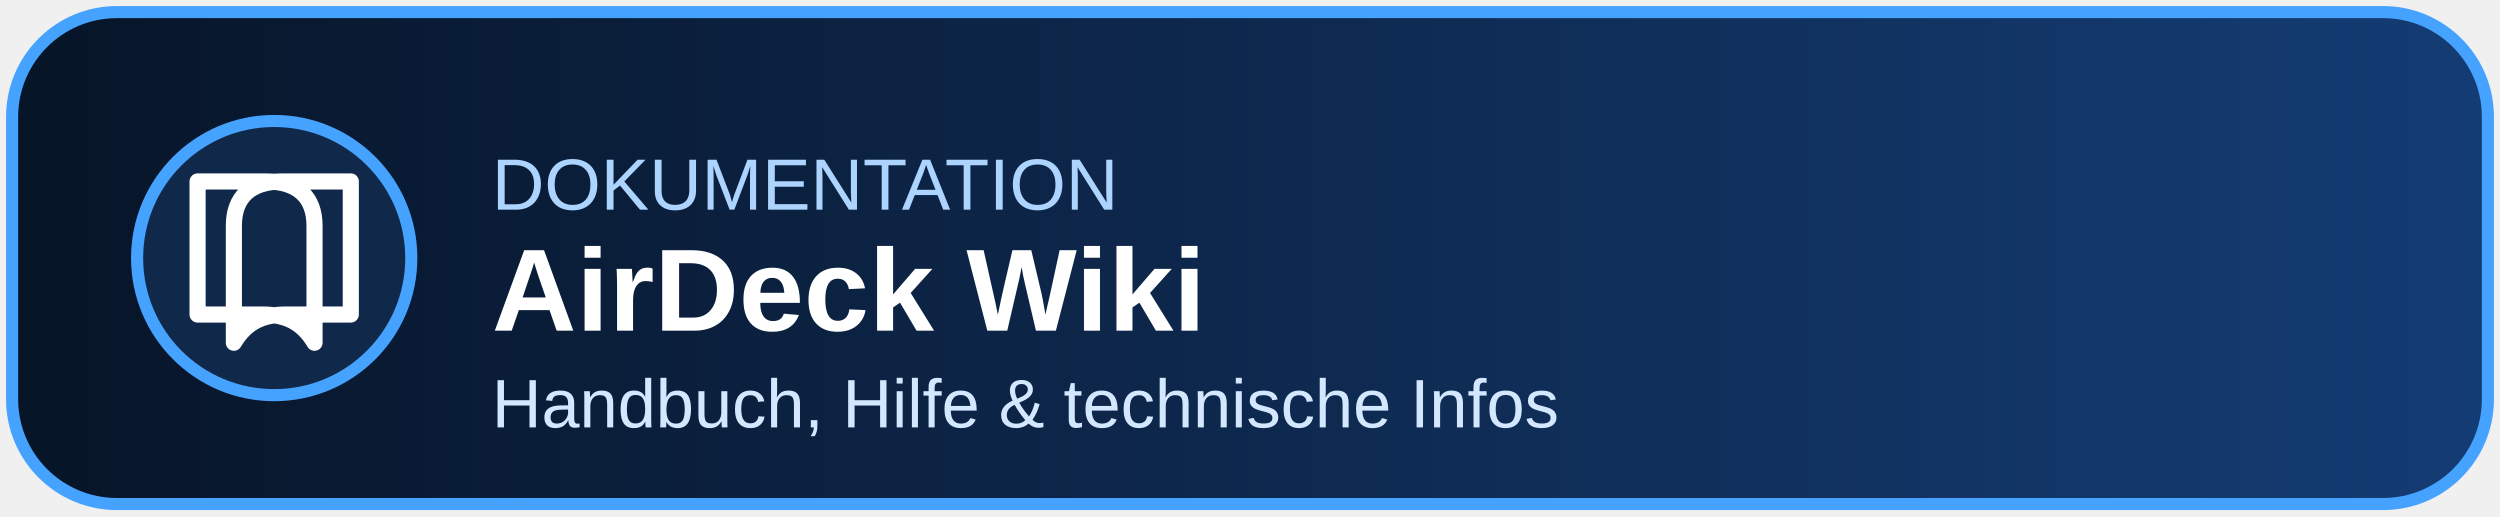
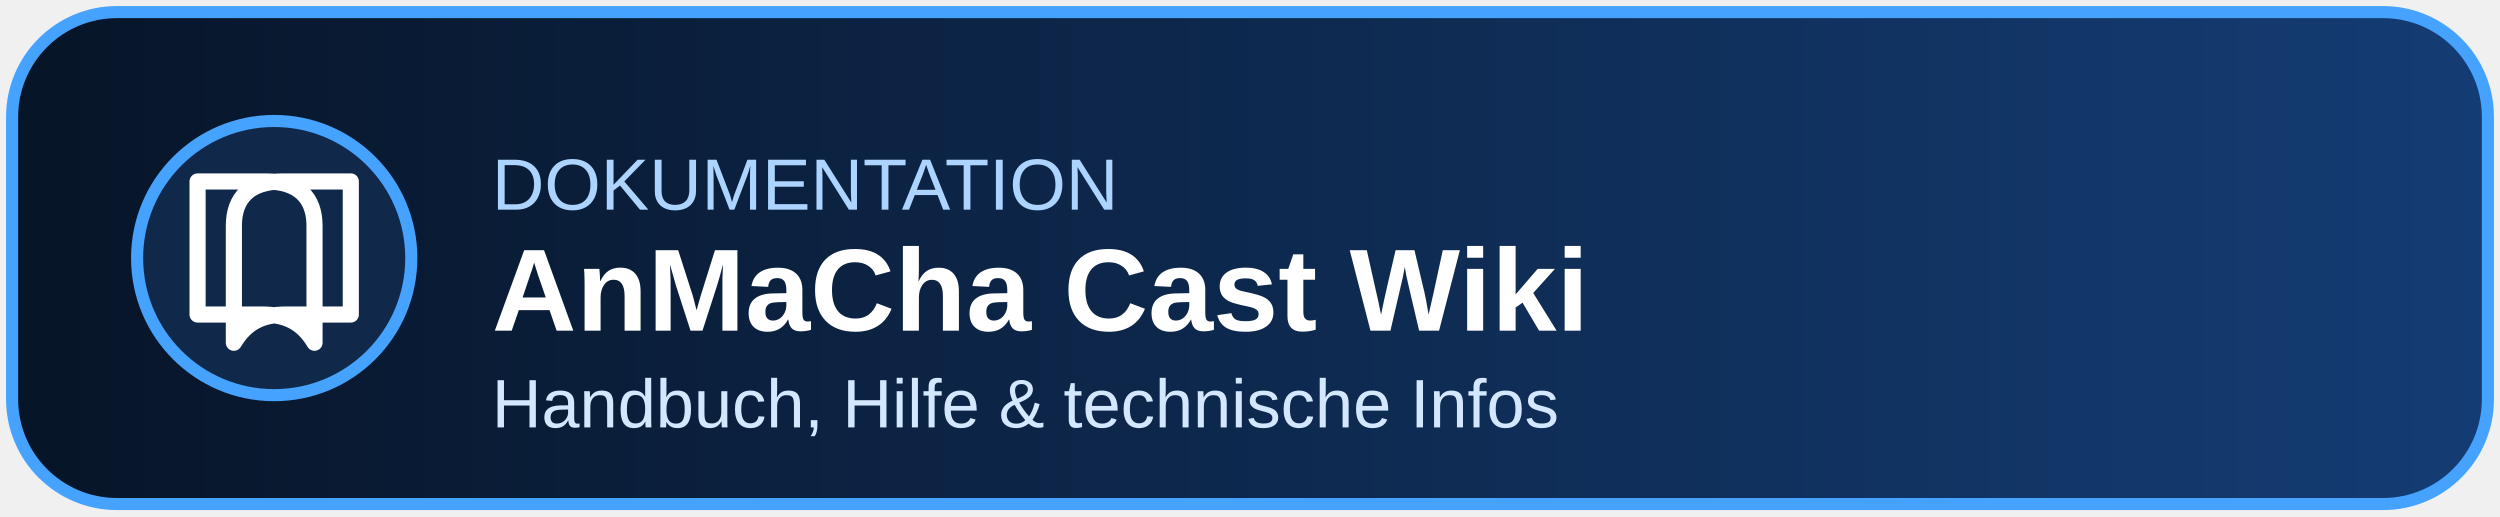
<svg xmlns="http://www.w3.org/2000/svg" width="620" height="128" viewBox="0 0 620 128">
  <defs>
    <linearGradient id="b">
      <stop stop-color="#071427" />
      <stop offset="1" stop-color="#143d75" />
    </linearGradient>
  </defs>
  <rect x="3" y="3" width="614" height="122" rx="26" fill="url(#b)" stroke="#45a3ff" stroke-width="3" />
  <circle cx="68" cy="64" r="34" fill="#10294a" stroke="#45a3ff" stroke-width="3" />
  <path d="M49 45h17c8 0 12 4 12 11v29c-3-5-7-7-13-7H49zM87 45H70c-8 0-12 4-12 11v29c3-5 7-7 13-7h16z" fill="none" stroke="#fff" stroke-width="4" stroke-linejoin="round" />
  <text x="122" y="52" font-family="Segoe UI,Arial" font-size="18" fill="#acd4ff">DOKUMENTATION</text>
-   <text x="122" y="82" font-family="Segoe UI,Arial" font-size="29" font-weight="700" fill="#fff">AirDeck Wiki</text>
+   <text x="122" y="82" font-family="Segoe UI,Arial" font-size="29" font-weight="700" fill="#fff">AnMaCha Cast Wiki</text>
  <text x="122" y="106" font-family="Segoe UI,Arial" font-size="17" fill="#d3e8ff">Handbuch, Hilfe &amp; technische Infos</text>
</svg>
